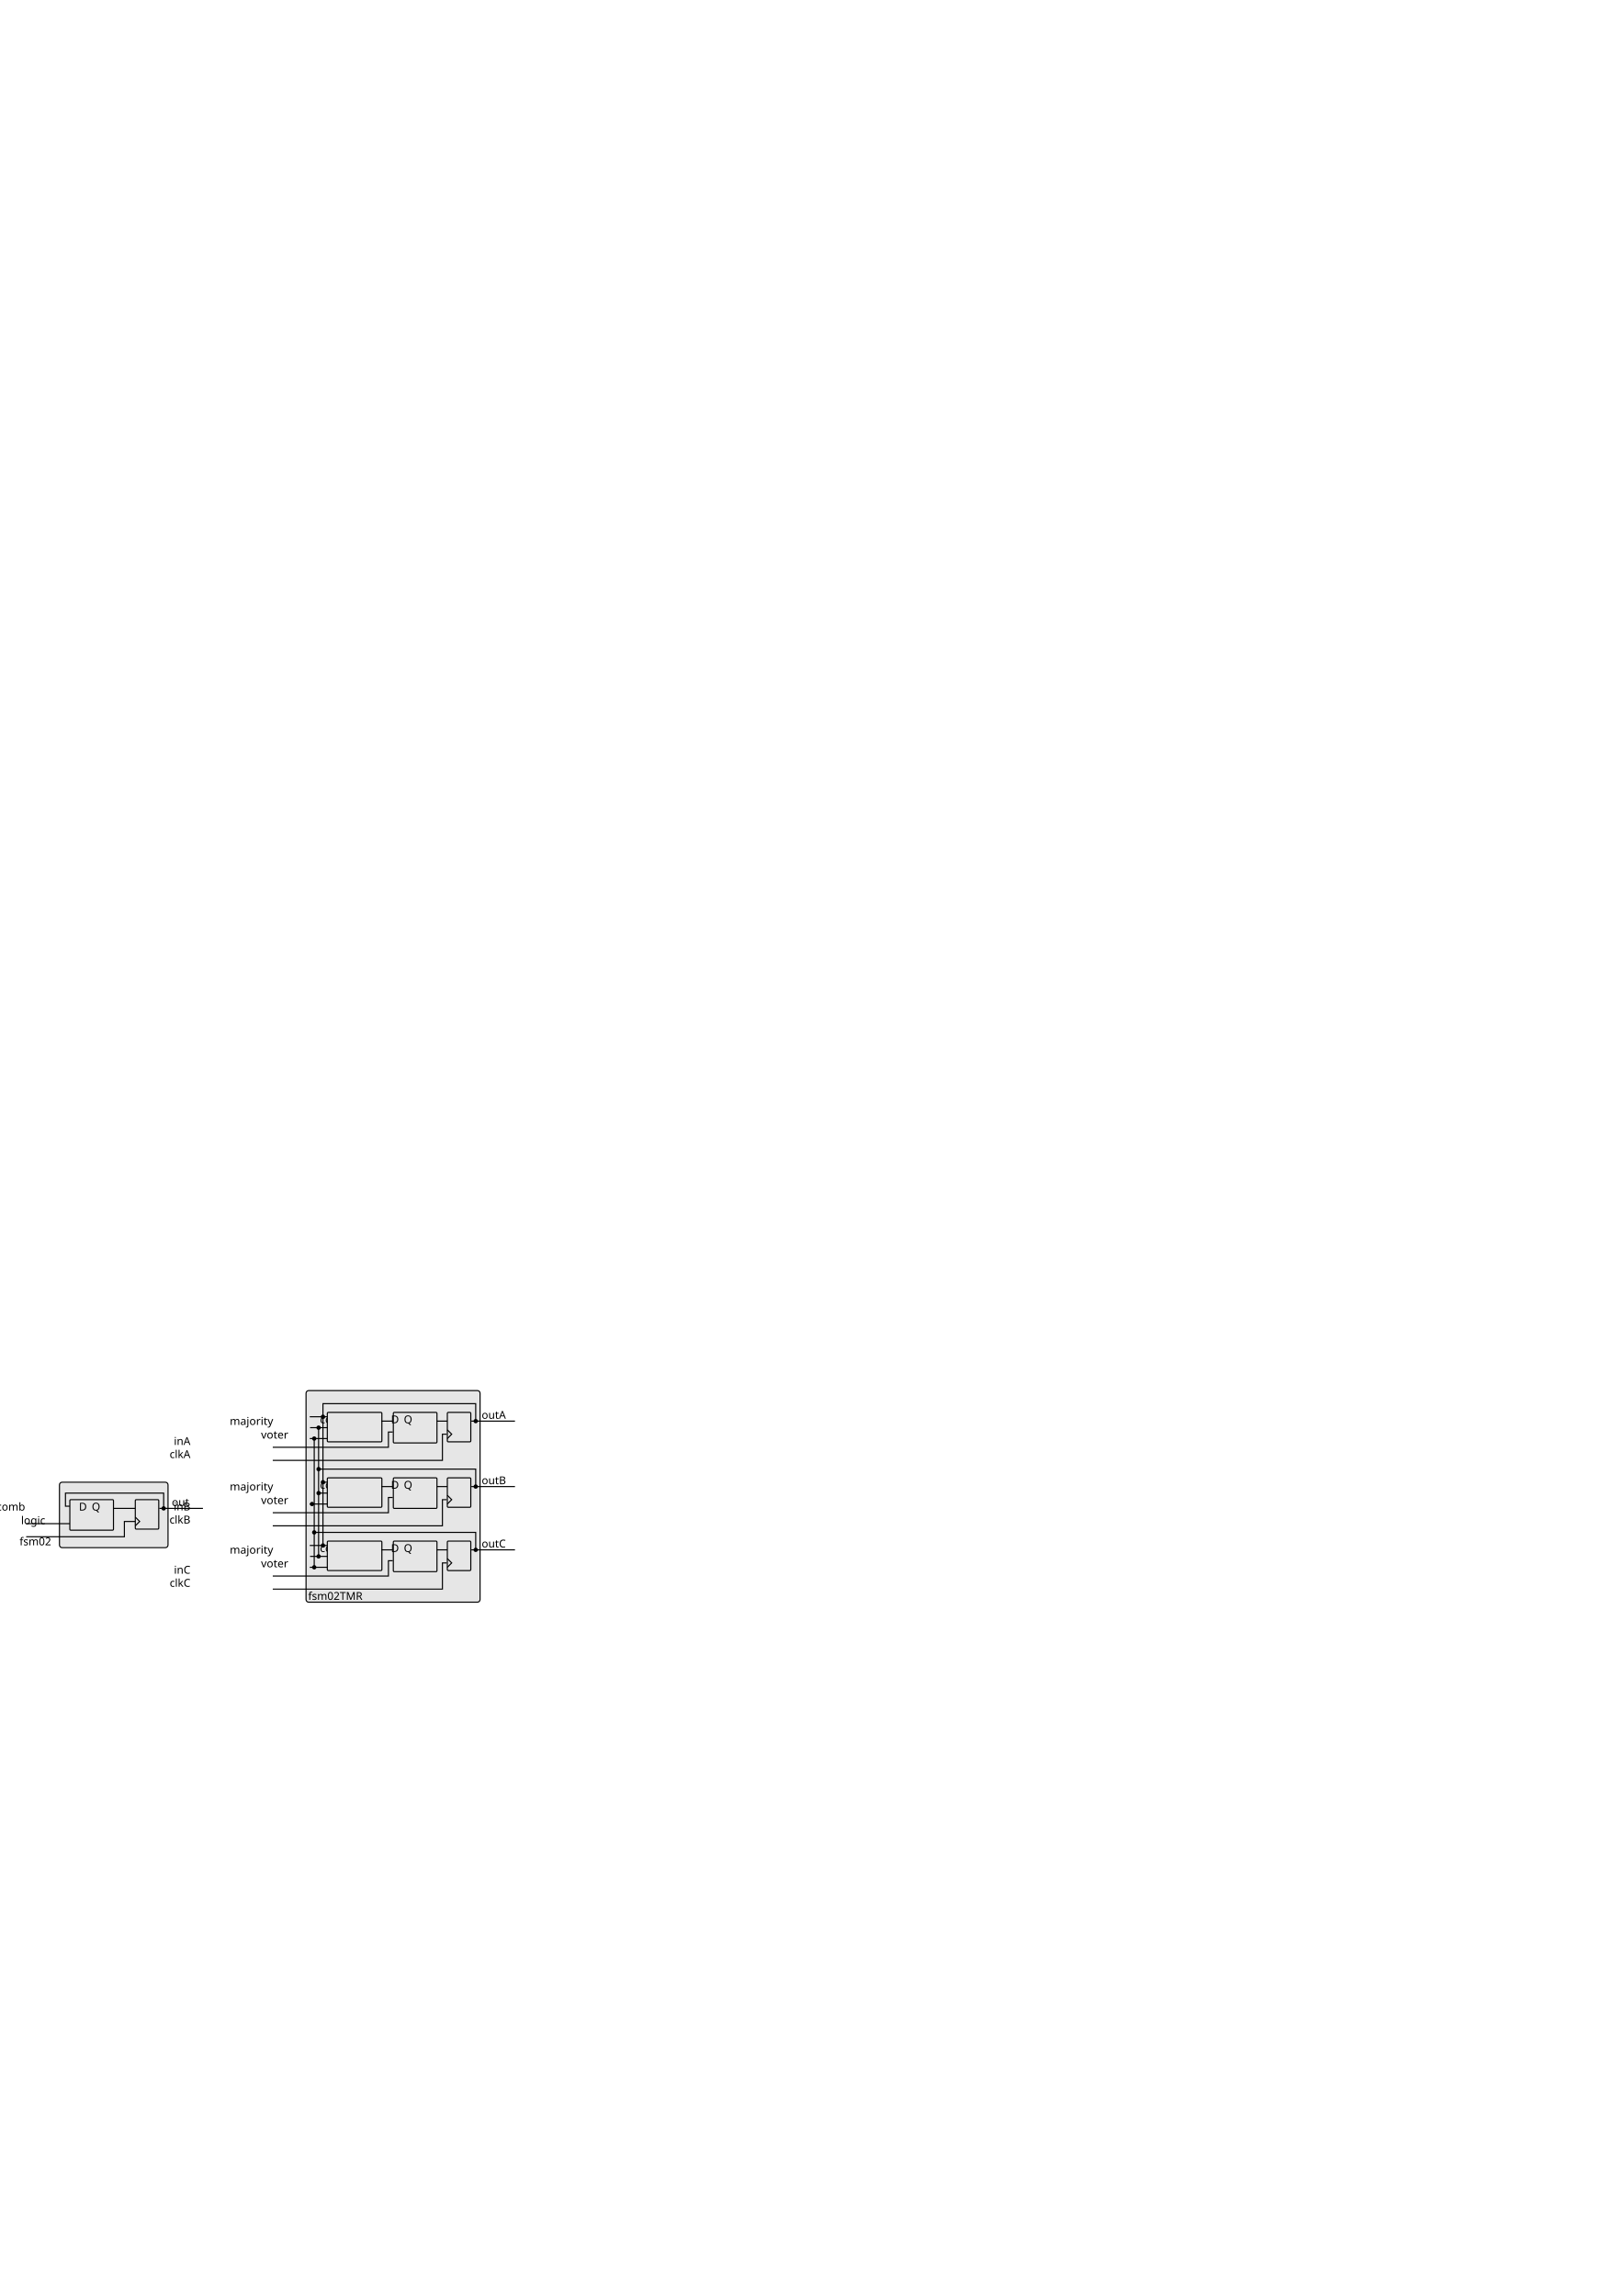
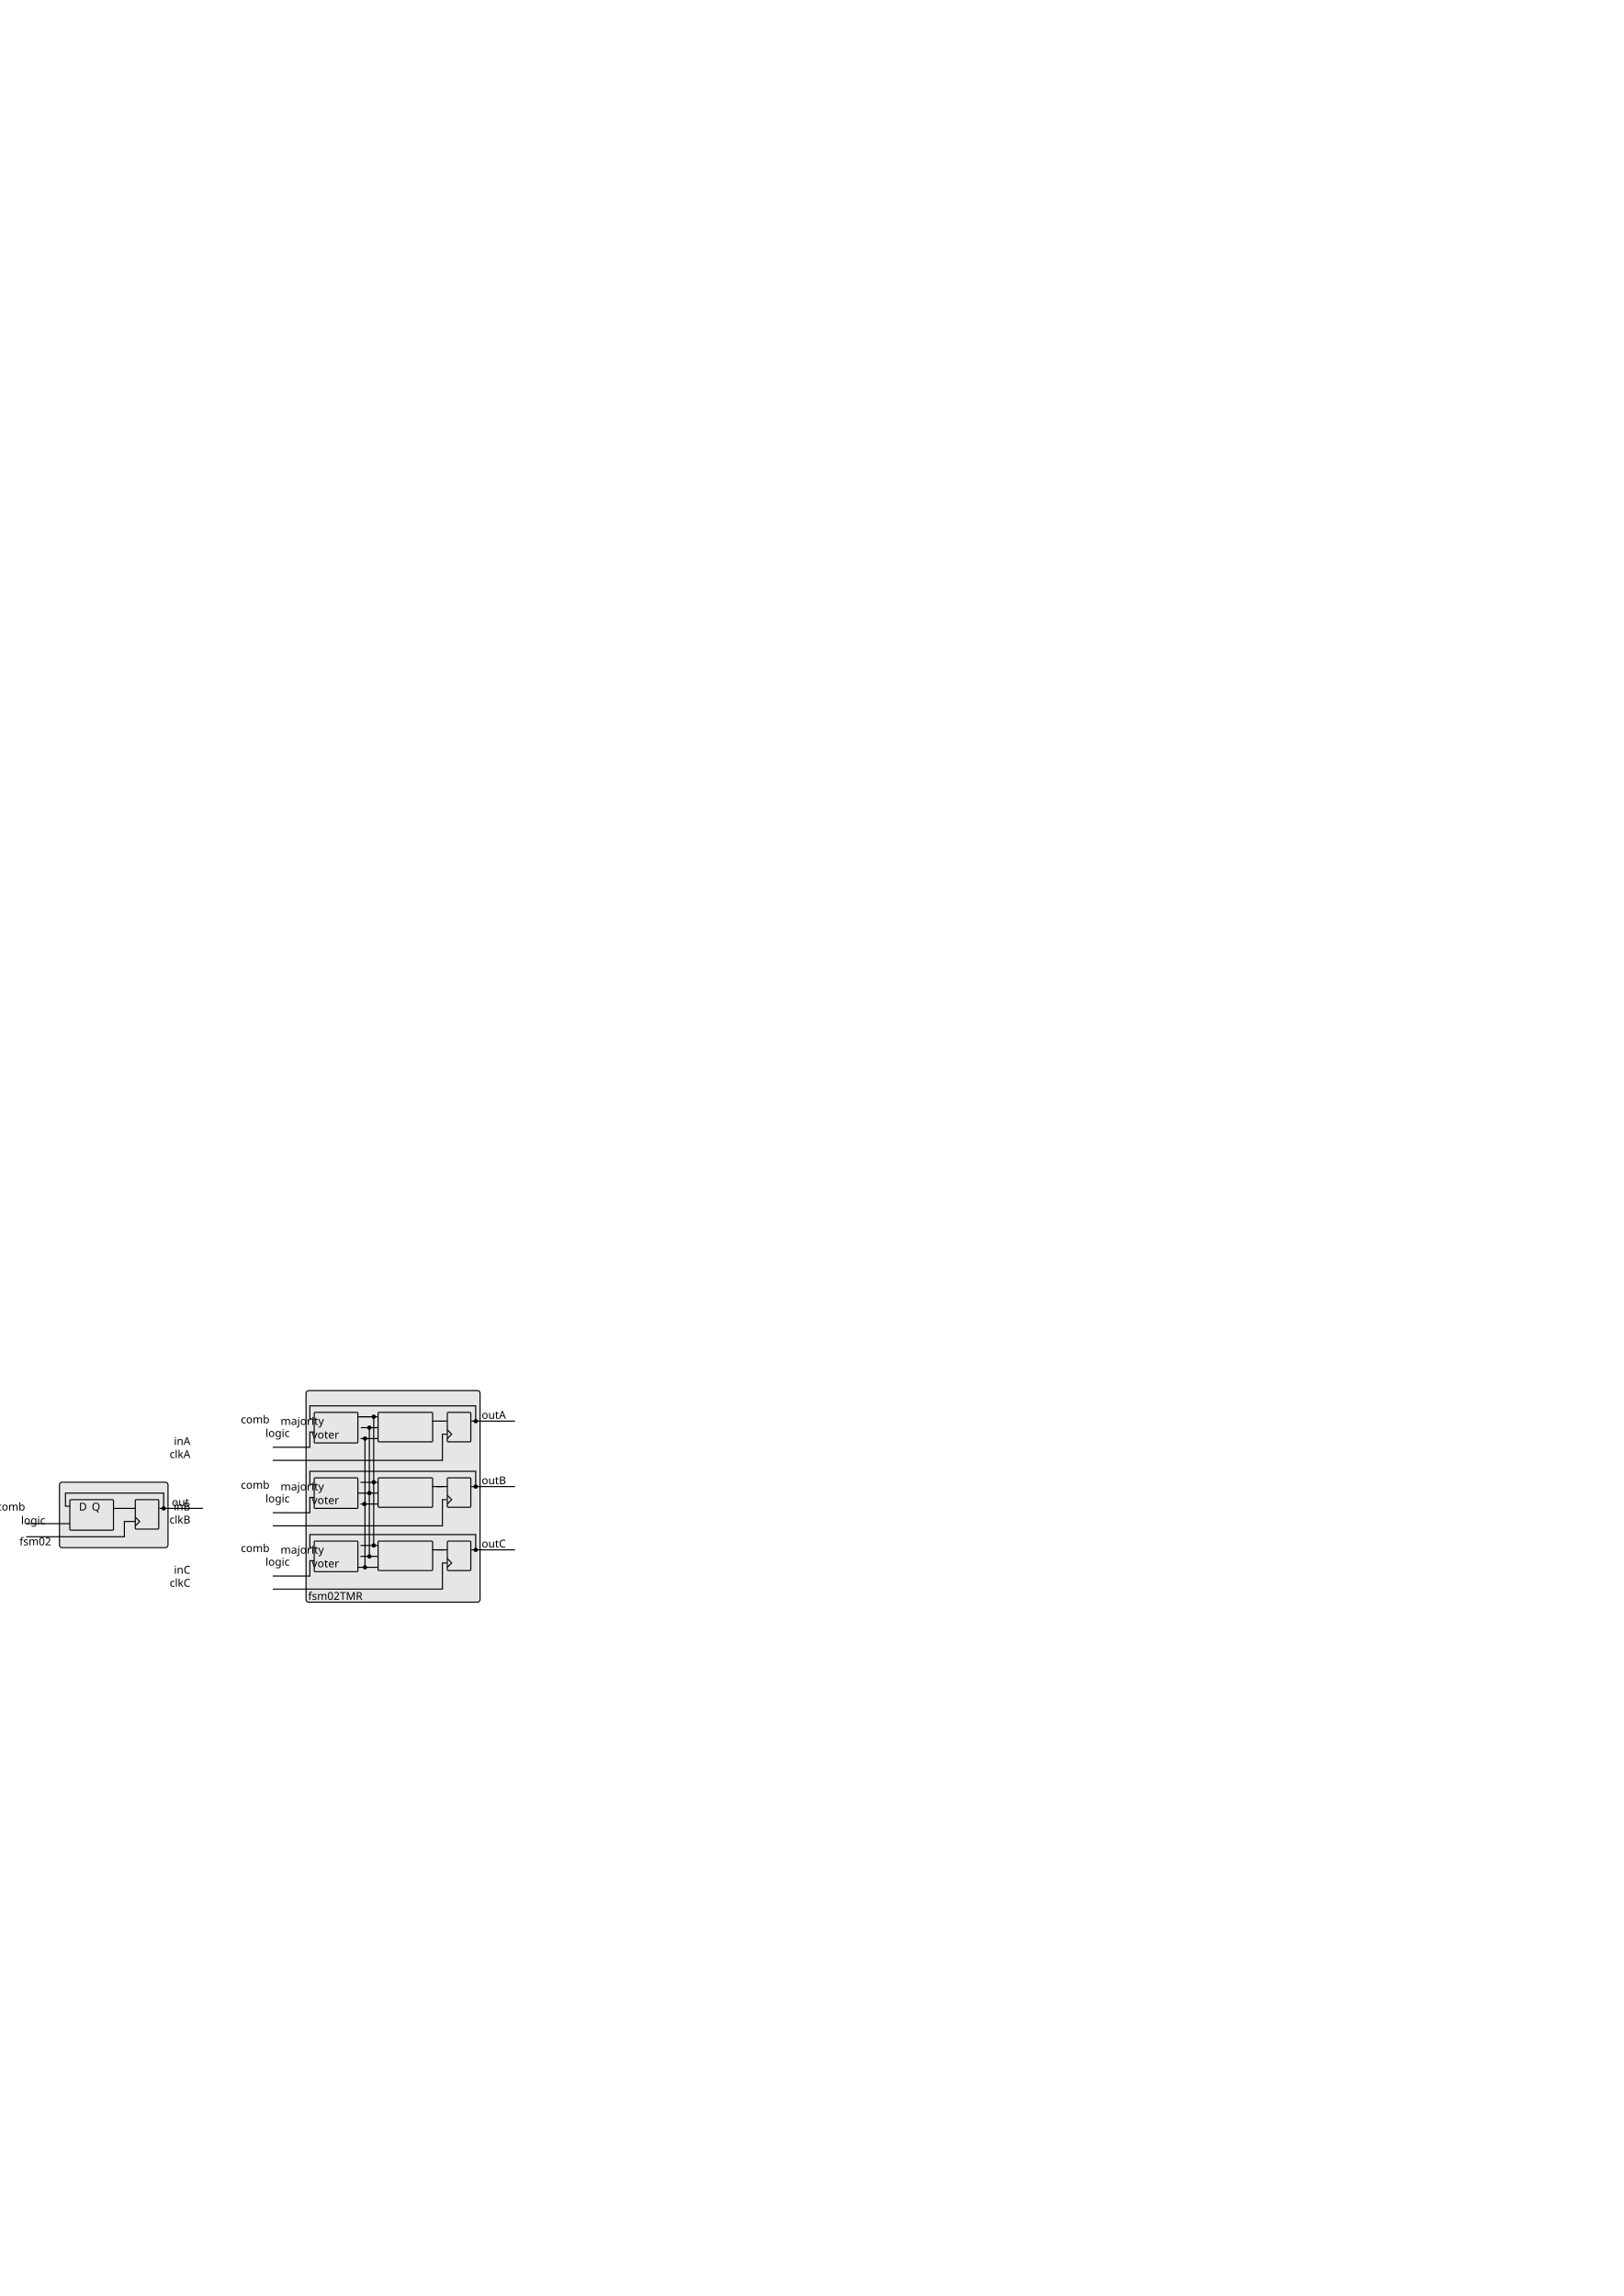
<svg xmlns="http://www.w3.org/2000/svg" width="744.094" height="1052.362" id="svg2" version="1.1">
  <defs id="defs4" />
  <g id="layer1">
    <rect style="fill:#e6e6e6;fill-rule:evenodd;stroke:#000000;stroke-width:0.5;stroke-linecap:butt;stroke-linejoin:miter;stroke-miterlimit:4;stroke-opacity:1;stroke-dasharray:none" id="rect2987-2-6-8-9-5-7-6" width="49.75" height="30" x="27.25" y="679.362" ry="1.226" rx="1.226" />
    <path style="fill:none;stroke:#000000;stroke-width:0.5;stroke-linecap:butt;stroke-linejoin:miter;stroke-miterlimit:4;stroke-opacity:1;stroke-dasharray:none" d="m 12,698.362 20,0" id="path2989-1-2-9-7-4-0-2" />
    <path style="fill:none;stroke:#000000;stroke-width:0.5;stroke-linecap:square;stroke-linejoin:miter;stroke-miterlimit:4;stroke-opacity:1;stroke-dasharray:none" d="m 52.011,691.362 9.728,0" id="path2993-0-0-2-5-6-0-6" />
    <text xml:space="preserve" style="font-size:40px;font-style:normal;font-weight:normal;line-height:125%;letter-spacing:0px;word-spacing:0px;fill:#000000;fill-opacity:1;stroke:none;font-family:Sans" x="26" y="697.362" id="text2999-1-4-0-2-0-7-8">
      <tspan id="tspan3001-7-9-1-8-0-1-3" x="26" y="697.362" style="font-size:5px;text-align:end;text-anchor:end">in</tspan>
    </text>
    <text xml:space="preserve" style="font-size:40px;font-style:normal;font-weight:normal;text-align:start;line-height:125%;letter-spacing:0px;word-spacing:0px;text-anchor:start;fill:#000000;fill-opacity:1;stroke:none;font-family:Sans" x="78.724" y="690.291" id="text2999-6-6-9-9-8-2-0-2">
      <tspan id="tspan3001-1-9-2-6-6-9-6-4" x="78.724" y="690.291" style="font-size:5px;text-align:start;text-anchor:start">out</tspan>
    </text>
    <text xml:space="preserve" style="font-size:40px;font-style:normal;font-weight:normal;line-height:125%;letter-spacing:0px;word-spacing:0px;fill:#000000;fill-opacity:1;stroke:none;font-family:Sans" x="75.464" y="708.291" id="text2999-4-4-1-4-2-6-6-9">
      <tspan id="tspan3001-6-54-6-8-3-4-3-5" x="75.464" y="708.291" style="font-size:5px;text-align:end;text-anchor:end">fsm02</tspan>
    </text>
    <rect style="fill:#e6e6e6;fill-rule:evenodd;stroke:#000000;stroke-width:0.5;stroke-linecap:butt;stroke-linejoin:miter;stroke-miterlimit:4;stroke-opacity:1;stroke-dasharray:none" id="rect2987-9-4-9-5-4-5-6-3" width="20" height="14" x="32" y="687.362" ry="0.44" rx="0.44" />
    <text xml:space="preserve" style="font-size:40px;font-style:normal;font-weight:normal;line-height:125%;letter-spacing:0px;word-spacing:0px;fill:#000000;fill-opacity:1;stroke:none;font-family:Sans" x="41.204" y="692.362" id="text2999-4-5-6-2-6-4-7-1-3">
      <tspan id="tspan3001-6-3-2-0-4-4-6-3-1" x="42" y="692.362" style="font-size:5px;text-align:center;text-anchor:middle">comb </tspan>
      <tspan x="41.204" y="698.612" style="font-size:5px;text-align:center;text-anchor:middle" id="tspan3881-7-3-1-6-7-7-8">logic</tspan>
    </text>
    <rect style="fill:#e6e6e6;fill-rule:evenodd;stroke:#000000;stroke-width:0.5;stroke-linecap:butt;stroke-linejoin:miter;stroke-miterlimit:4;stroke-opacity:1;stroke-dasharray:none" id="rect2987-9-4-9-5-4-5-6-3-3" width="10.75" height="13.5" x="62" y="687.362" ry="0.44" rx="0.44" />
    <text xml:space="preserve" style="font-size:40px;font-style:normal;font-weight:normal;line-height:125%;letter-spacing:0px;word-spacing:0px;fill:#000000;fill-opacity:1;stroke:none;font-family:Sans" x="64" y="692.362" id="text2999-4-5-6-2-6-4-7-1-3-7">
      <tspan x="64" y="692.362" style="font-size:5px;text-align:center;text-anchor:middle" id="tspan3881-7-3-1-6-7-7-8-9">D</tspan>
    </text>
    <text xml:space="preserve" style="font-size:40px;font-style:normal;font-weight:normal;line-height:125%;letter-spacing:0px;word-spacing:0px;fill:#000000;fill-opacity:1;stroke:none;font-family:Sans" x="70" y="692.362" id="text2999-4-5-6-2-6-4-7-1-3-7-3">
      <tspan x="70" y="692.362" style="font-size:5px;text-align:center;text-anchor:middle" id="tspan3881-7-3-1-6-7-7-8-9-3">Q</tspan>
    </text>
    <path style="fill:none;stroke:#000000;stroke-width:0.5;stroke-linecap:butt;stroke-linejoin:miter;stroke-miterlimit:4;stroke-opacity:1;stroke-dasharray:none" d="m 12,704.362 20,0 25,0 0,-7 5,0" id="path2989-1-2-9-7-4-0-2-6" />
    <path style="fill:none;stroke:#000000;stroke-width:0.5;stroke-linecap:butt;stroke-linejoin:miter;stroke-miterlimit:4;stroke-opacity:1;stroke-dasharray:none" d="m 62,695.362 2,2 -2,2" id="path3645" />
    <path style="fill:none;stroke:#000000;stroke-width:0.5;stroke-linecap:butt;stroke-linejoin:miter;stroke-miterlimit:4;stroke-opacity:1;stroke-dasharray:none" d="m 73,691.362 20,0" id="path2989-1-2-9-7-4-0-2-69" />
    <text xml:space="preserve" style="font-size:40px;font-style:normal;font-weight:normal;line-height:125%;letter-spacing:0px;word-spacing:0px;fill:#000000;fill-opacity:1;stroke:none;font-family:Sans" x="26" y="703.362" id="text2999-1-4-0-2-0-7-8-5">
      <tspan id="tspan3001-7-9-1-8-0-1-3-1" x="26" y="703.362" style="font-size:5px;text-align:end;text-anchor:end">clk</tspan>
    </text>
    <path style="fill:none;stroke:#000000;stroke-width:0.5;stroke-linecap:butt;stroke-linejoin:miter;stroke-miterlimit:4;stroke-opacity:1;stroke-dasharray:none" d="m 75,691.362 0,-7 -45,0 0,6 2,0" id="path4467" />
    <path transform="translate(-28,574)" style="fill:#000000;stroke:none" id="path4252-5-6-7-47-5-0-8-7-9-0" d="m 104,117.362 a 1,1 0 1 1 -2,0 1,1 0 1 1 2,0 z" />
    <rect style="fill:#e6e6e6;fill-rule:evenodd;stroke:#000000;stroke-width:0.5;stroke-linecap:butt;stroke-linejoin:miter;stroke-miterlimit:4;stroke-opacity:1;stroke-dasharray:none" id="rect2987-2-6-8-9-5-7-6-5" width="79.75" height="97" x="140.25" y="637.362" ry="1.226" rx="1.226" />
    <text xml:space="preserve" style="font-size:40px;font-style:normal;font-weight:normal;line-height:125%;letter-spacing:0px;word-spacing:0px;fill:#000000;fill-opacity:1;stroke:none;font-family:Sans" x="218.146" y="733.291" id="text2999-4-4-1-4-2-6-6-9-7">
      <tspan id="tspan3001-6-54-6-8-3-4-3-5-4" x="218.146" y="733.291" style="font-size:5px;text-align:end;text-anchor:end">fsm02TMR</tspan>
    </text>
    <path style="fill:none;stroke:#000000;stroke-width:0.5;stroke-linecap:square;stroke-linejoin:miter;stroke-miterlimit:4;stroke-opacity:1;stroke-dasharray:none" d="m 200.261,710.362 4.739,0" id="path2993-0-0-2-5-6-0-6-6-6" />
    <text xml:space="preserve" style="font-size:40px;font-style:normal;font-weight:normal;line-height:125%;letter-spacing:0px;word-spacing:0px;fill:#000000;fill-opacity:1;stroke:none;font-family:Sans" x="139.276" y="721.291" id="text2999-1-4-0-2-0-7-8-4-0">
      <tspan id="tspan3001-7-9-1-8-0-1-3-2-4" x="139.276" y="721.291" style="font-size:5px;text-align:end;text-anchor:end">inC</tspan>
    </text>
    <text xml:space="preserve" style="font-size:40px;font-style:normal;font-weight:normal;text-align:start;line-height:125%;letter-spacing:0px;word-spacing:0px;text-anchor:start;fill:#000000;fill-opacity:1;stroke:none;font-family:Sans" x="220.724" y="709.291" id="text2999-6-6-9-9-8-2-0-2-9-7">
      <tspan id="tspan3001-1-9-2-6-6-9-6-4-9-4" x="220.724" y="709.291" style="font-size:5px;text-align:start;text-anchor:start">outC</tspan>
    </text>
-     <rect style="fill:#e6e6e6;fill-rule:evenodd;stroke:#000000;stroke-width:0.5;stroke-linecap:butt;stroke-linejoin:miter;stroke-miterlimit:4;stroke-opacity:1;stroke-dasharray:none" id="rect2987-9-4-9-5-4-5-6-3-0-6" width="20" height="14" x="180.25" y="706.362" ry="0.44" rx="0.44" />
-     <text xml:space="preserve" style="font-size:40px;font-style:normal;font-weight:normal;line-height:125%;letter-spacing:0px;word-spacing:0px;fill:#000000;fill-opacity:1;stroke:none;font-family:Sans" x="189.454" y="711.362" id="text2999-4-5-6-2-6-4-7-1-3-3-2">
-       <tspan id="tspan3001-6-3-2-0-4-4-6-3-1-3-2" x="190.25" y="711.362" style="font-size:5px;text-align:center;text-anchor:middle">comb </tspan>
-       <tspan x="189.454" y="717.612" style="font-size:5px;text-align:center;text-anchor:middle" id="tspan3881-7-3-1-6-7-7-8-0-4">logic</tspan>
+     <rect style="fill:#e6e6e6;fill-rule:evenodd;stroke:#000000;stroke-width:0.5;stroke-linecap:butt;stroke-linejoin:miter;stroke-miterlimit:4;stroke-opacity:1;stroke-dasharray:none" id="rect2987-9-4-9-5-4-5-6-3-0-6" width="20" height="14" x="144" y="706.362" ry="0.44" rx="0.44" />
+     <text xml:space="preserve" style="font-size:40px;font-style:normal;font-weight:normal;line-height:125%;letter-spacing:0px;word-spacing:0px;fill:#000000;fill-opacity:1;stroke:none;font-family:Sans" x="153.204" y="711.362" id="text2999-4-5-6-2-6-4-7-1-3-3-2">
+       <tspan id="tspan3001-6-3-2-0-4-4-6-3-1-3-2" x="154" y="711.362" style="font-size:5px;text-align:center;text-anchor:middle">comb </tspan>
+       <tspan x="153.204" y="717.612" style="font-size:5px;text-align:center;text-anchor:middle" id="tspan3881-7-3-1-6-7-7-8-0-4">logic</tspan>
    </text>
    <rect style="fill:#e6e6e6;fill-rule:evenodd;stroke:#000000;stroke-width:0.5;stroke-linecap:butt;stroke-linejoin:miter;stroke-miterlimit:4;stroke-opacity:1;stroke-dasharray:none" id="rect2987-9-4-9-5-4-5-6-3-3-6-7" width="10.75" height="13.5" x="205" y="706.362" ry="0.44" rx="0.44" />
    <text xml:space="preserve" style="font-size:40px;font-style:normal;font-weight:normal;line-height:125%;letter-spacing:0px;word-spacing:0px;fill:#000000;fill-opacity:1;stroke:none;font-family:Sans" x="207" y="711.362" id="text2999-4-5-6-2-6-4-7-1-3-7-5-0">
      <tspan x="207" y="711.362" style="font-size:5px;text-align:center;text-anchor:middle" id="tspan3881-7-3-1-6-7-7-8-9-5-9">D</tspan>
    </text>
    <text xml:space="preserve" style="font-size:40px;font-style:normal;font-weight:normal;line-height:125%;letter-spacing:0px;word-spacing:0px;fill:#000000;fill-opacity:1;stroke:none;font-family:Sans" x="213" y="711.362" id="text2999-4-5-6-2-6-4-7-1-3-7-3-5-2">
      <tspan x="213" y="711.362" style="font-size:5px;text-align:center;text-anchor:middle" id="tspan3881-7-3-1-6-7-7-8-9-3-2-9">Q</tspan>
    </text>
    <path style="fill:none;stroke:#000000;stroke-width:0.5;stroke-linecap:butt;stroke-linejoin:miter;stroke-miterlimit:4;stroke-opacity:1;stroke-dasharray:none" d="m 125,728.362 c 16,0 61.75,0 77.75,0 l 0,-12 2,0" id="path2989-1-2-9-7-4-0-2-6-4-2" />
    <path style="fill:none;stroke:#000000;stroke-width:0.5;stroke-linecap:butt;stroke-linejoin:miter;stroke-miterlimit:4;stroke-opacity:1;stroke-dasharray:none" d="m 205,714.362 2,2 -2,2" id="path3645-8-1" />
    <path style="fill:none;stroke:#000000;stroke-width:0.5;stroke-linecap:butt;stroke-linejoin:miter;stroke-miterlimit:4;stroke-opacity:1;stroke-dasharray:none" d="m 216,710.362 20,0" id="path2989-1-2-9-7-4-0-2-69-1-48" />
    <text xml:space="preserve" style="font-size:40px;font-style:normal;font-weight:normal;line-height:125%;letter-spacing:0px;word-spacing:0px;fill:#000000;fill-opacity:1;stroke:none;font-family:Sans" x="139.276" y="727.291" id="text2999-1-4-0-2-0-7-8-5-3-1">
      <tspan id="tspan3001-7-9-1-8-0-1-3-1-9-0" x="139.276" y="727.291" style="font-size:5px;text-align:end;text-anchor:end">clkC</tspan>
    </text>
-     <path style="fill:none;stroke:#000000;stroke-width:0.5;stroke-linecap:butt;stroke-linejoin:miter;stroke-miterlimit:4;stroke-opacity:1;stroke-dasharray:none" d="m 218,710.362 0,-8 -74,-1e-5 0,16" id="path4467-5-7" />
    <path transform="translate(115,593)" style="fill:#000000;stroke:none" id="path4252-5-6-7-47-5-0-8-7-9-0-6-0" d="m 104,117.362 a 1,1 0 1 1 -2,0 1,1 0 1 1 2,0 z" />
-     <g transform="matrix(1.020408,0,0,1,7.142857,371)" id="g4878-6-3-6-2">
+     <g transform="matrix(1.020408,0,0,1,30.40386,371)" id="g4878-6-3-6-2">
      <rect rx="0.431" ry="0.44" y="335.362" x="140" height="13.5" width="24.5" id="rect2987-9-1-4-21-2-6-0-2-7-3-6" style="fill:#e6e6e6;fill-rule:evenodd;stroke:#000000;stroke-width:0.495;stroke-linecap:butt;stroke-linejoin:miter;stroke-miterlimit:4;stroke-opacity:1;stroke-dasharray:none" />
      <text id="text2999-4-5-6-2-1-5-2-8-0-1-2" y="341.112" x="152.75" style="font-size:40px;font-style:normal;font-weight:normal;line-height:125%;letter-spacing:0px;word-spacing:0px;fill:#000000;fill-opacity:1;stroke:none;font-family:Sans" xml:space="preserve">
        <tspan id="tspan3881-7-3-12-0-8-5-3-7-6" style="font-size:5px;text-align:center;text-anchor:middle" y="341.112" x="152.75">majority</tspan>
        <tspan id="tspan4674-1-5-9-5-59-1" style="font-size:5px;text-align:center;text-anchor:middle" y="347.362" x="152.75">voter</tspan>
      </text>
    </g>
-     <path style="fill:none;stroke:#000000;stroke-width:0.5;stroke-linecap:butt;stroke-linejoin:miter;stroke-miterlimit:4;stroke-opacity:1;stroke-dasharray:none" d="m 125,722.362 c 17.667,0 35.333,0 53,0 l 0,-7 2,0" id="path2989-1-2-9-7-4-0-2-6-4-2-7" />
-     <path style="fill:none;stroke:#000000;stroke-width:0.5;stroke-linecap:square;stroke-linejoin:miter;stroke-miterlimit:4;stroke-opacity:1;stroke-dasharray:none" d="m 175,710.362 4.739,0" id="path2993-0-0-2-5-6-0-6-6-6-2" />
+     <path style="fill:none;stroke:#000000;stroke-width:0.5;stroke-linecap:butt;stroke-linejoin:miter;stroke-miterlimit:4;stroke-opacity:1;stroke-dasharray:none" d="m 125,722.362 c 17.667,0 -0.667,0 17,0 l 0,-7 2,0" id="path2989-1-2-9-7-4-0-2-6-4-2-7" />
+     <path style="fill:none;stroke:#000000;stroke-width:0.5;stroke-linecap:square;stroke-linejoin:miter;stroke-miterlimit:4;stroke-opacity:1;stroke-dasharray:none" d="m 198.261,710.362 4.739,0" id="path2993-0-0-2-5-6-0-6-6-6-2" />
    <path style="fill:none;stroke:#000000;stroke-width:0.5;stroke-linecap:square;stroke-linejoin:miter;stroke-miterlimit:4;stroke-opacity:1;stroke-dasharray:none" d="m 200.261,681.362 4.739,0" id="path2993-0-0-2-5-6-0-6-6-6-9" />
    <text xml:space="preserve" style="font-size:40px;font-style:normal;font-weight:normal;line-height:125%;letter-spacing:0px;word-spacing:0px;fill:#000000;fill-opacity:1;stroke:none;font-family:Sans" x="139.276" y="692.291" id="text2999-1-4-0-2-0-7-8-4-0-5">
      <tspan id="tspan3001-7-9-1-8-0-1-3-2-4-2" x="139.276" y="692.291" style="font-size:5px;text-align:end;text-anchor:end">inB</tspan>
    </text>
    <text xml:space="preserve" style="font-size:40px;font-style:normal;font-weight:normal;text-align:start;line-height:125%;letter-spacing:0px;word-spacing:0px;text-anchor:start;fill:#000000;fill-opacity:1;stroke:none;font-family:Sans" x="220.724" y="680.291" id="text2999-6-6-9-9-8-2-0-2-9-7-8">
      <tspan id="tspan3001-1-9-2-6-6-9-6-4-9-4-3" x="220.724" y="680.291" style="font-size:5px;text-align:start;text-anchor:start">outB</tspan>
    </text>
-     <rect style="fill:#e6e6e6;fill-rule:evenodd;stroke:#000000;stroke-width:0.5;stroke-linecap:butt;stroke-linejoin:miter;stroke-miterlimit:4;stroke-opacity:1;stroke-dasharray:none" id="rect2987-9-4-9-5-4-5-6-3-0-6-5" width="20" height="14" x="180.25" y="677.362" ry="0.44" rx="0.44" />
-     <text xml:space="preserve" style="font-size:40px;font-style:normal;font-weight:normal;line-height:125%;letter-spacing:0px;word-spacing:0px;fill:#000000;fill-opacity:1;stroke:none;font-family:Sans" x="189.454" y="682.362" id="text2999-4-5-6-2-6-4-7-1-3-3-2-0">
-       <tspan id="tspan3001-6-3-2-0-4-4-6-3-1-3-2-4" x="190.25" y="682.362" style="font-size:5px;text-align:center;text-anchor:middle">comb </tspan>
-       <tspan x="189.454" y="688.612" style="font-size:5px;text-align:center;text-anchor:middle" id="tspan3881-7-3-1-6-7-7-8-0-4-2">logic</tspan>
+     <rect style="fill:#e6e6e6;fill-rule:evenodd;stroke:#000000;stroke-width:0.5;stroke-linecap:butt;stroke-linejoin:miter;stroke-miterlimit:4;stroke-opacity:1;stroke-dasharray:none" id="rect2987-9-4-9-5-4-5-6-3-0-6-5" width="20" height="14" x="144" y="677.362" ry="0.44" rx="0.44" />
+     <text xml:space="preserve" style="font-size:40px;font-style:normal;font-weight:normal;line-height:125%;letter-spacing:0px;word-spacing:0px;fill:#000000;fill-opacity:1;stroke:none;font-family:Sans" x="153.204" y="682.362" id="text2999-4-5-6-2-6-4-7-1-3-3-2-0">
+       <tspan id="tspan3001-6-3-2-0-4-4-6-3-1-3-2-4" x="154" y="682.362" style="font-size:5px;text-align:center;text-anchor:middle">comb </tspan>
+       <tspan x="153.204" y="688.612" style="font-size:5px;text-align:center;text-anchor:middle" id="tspan3881-7-3-1-6-7-7-8-0-4-2">logic</tspan>
    </text>
    <rect style="fill:#e6e6e6;fill-rule:evenodd;stroke:#000000;stroke-width:0.5;stroke-linecap:butt;stroke-linejoin:miter;stroke-miterlimit:4;stroke-opacity:1;stroke-dasharray:none" id="rect2987-9-4-9-5-4-5-6-3-3-6-7-2" width="10.75" height="13.5" x="205" y="677.362" ry="0.44" rx="0.44" />
    <text xml:space="preserve" style="font-size:40px;font-style:normal;font-weight:normal;line-height:125%;letter-spacing:0px;word-spacing:0px;fill:#000000;fill-opacity:1;stroke:none;font-family:Sans" x="207" y="682.362" id="text2999-4-5-6-2-6-4-7-1-3-7-5-0-9">
      <tspan x="207" y="682.362" style="font-size:5px;text-align:center;text-anchor:middle" id="tspan3881-7-3-1-6-7-7-8-9-5-9-6">D</tspan>
    </text>
    <text xml:space="preserve" style="font-size:40px;font-style:normal;font-weight:normal;line-height:125%;letter-spacing:0px;word-spacing:0px;fill:#000000;fill-opacity:1;stroke:none;font-family:Sans" x="213" y="682.362" id="text2999-4-5-6-2-6-4-7-1-3-7-3-5-2-1">
      <tspan x="213" y="682.362" style="font-size:5px;text-align:center;text-anchor:middle" id="tspan3881-7-3-1-6-7-7-8-9-3-2-9-3">Q</tspan>
    </text>
    <path style="fill:none;stroke:#000000;stroke-width:0.5;stroke-linecap:butt;stroke-linejoin:miter;stroke-miterlimit:4;stroke-opacity:1;stroke-dasharray:none" d="m 125,699.362 c 16,0 61.75,0 77.75,0 l 0,-12 2,0" id="path2989-1-2-9-7-4-0-2-6-4-2-0" />
    <path style="fill:none;stroke:#000000;stroke-width:0.5;stroke-linecap:butt;stroke-linejoin:miter;stroke-miterlimit:4;stroke-opacity:1;stroke-dasharray:none" d="m 205,685.362 2,2 -2,2" id="path3645-8-1-7" />
    <path style="fill:none;stroke:#000000;stroke-width:0.5;stroke-linecap:butt;stroke-linejoin:miter;stroke-miterlimit:4;stroke-opacity:1;stroke-dasharray:none" d="m 216,681.362 20,0" id="path2989-1-2-9-7-4-0-2-69-1-48-3" />
    <text xml:space="preserve" style="font-size:40px;font-style:normal;font-weight:normal;line-height:125%;letter-spacing:0px;word-spacing:0px;fill:#000000;fill-opacity:1;stroke:none;font-family:Sans" x="139.276" y="698.291" id="text2999-1-4-0-2-0-7-8-5-3-1-7">
      <tspan id="tspan3001-7-9-1-8-0-1-3-1-9-0-1" x="139.276" y="698.291" style="font-size:5px;text-align:end;text-anchor:end">clkB</tspan>
    </text>
-     <path style="fill:none;stroke:#000000;stroke-width:0.5;stroke-linecap:butt;stroke-linejoin:miter;stroke-miterlimit:4;stroke-opacity:1;stroke-dasharray:none" d="m 218,681.362 0,-8 -72,-1e-5 0,40" id="path4467-5-7-0" />
    <path transform="translate(115,564)" style="fill:#000000;stroke:none" id="path4252-5-6-7-47-5-0-8-7-9-0-6-0-5" d="m 104,117.362 a 1,1 0 1 1 -2,0 1,1 0 1 1 2,0 z" />
-     <g transform="matrix(1.020408,0,0,1,7.14286,342)" id="g4878-6-3-6-2-7">
+     <g transform="matrix(1.020408,0,0,1,30.40386,342)" id="g4878-6-3-6-2-7">
      <rect rx="0.431" ry="0.44" y="335.362" x="140" height="13.5" width="24.5" id="rect2987-9-1-4-21-2-6-0-2-7-3-6-0" style="fill:#e6e6e6;fill-rule:evenodd;stroke:#000000;stroke-width:0.495;stroke-linecap:butt;stroke-linejoin:miter;stroke-miterlimit:4;stroke-opacity:1;stroke-dasharray:none" />
      <text id="text2999-4-5-6-2-1-5-2-8-0-1-2-9" y="341.112" x="152.75" style="font-size:40px;font-style:normal;font-weight:normal;line-height:125%;letter-spacing:0px;word-spacing:0px;fill:#000000;fill-opacity:1;stroke:none;font-family:Sans" xml:space="preserve">
        <tspan id="tspan3881-7-3-12-0-8-5-3-7-6-8" style="font-size:5px;text-align:center;text-anchor:middle" y="341.112" x="152.75">majority</tspan>
        <tspan id="tspan4674-1-5-9-5-59-1-5" style="font-size:5px;text-align:center;text-anchor:middle" y="347.362" x="152.75">voter</tspan>
      </text>
    </g>
-     <path style="fill:none;stroke:#000000;stroke-width:0.5;stroke-linecap:butt;stroke-linejoin:miter;stroke-miterlimit:4;stroke-opacity:1;stroke-dasharray:none" d="m 125,693.362 c 17.667,0 35.333,0 53,0 l 0,-7 2,0" id="path2989-1-2-9-7-4-0-2-6-4-2-7-1" />
-     <path style="fill:none;stroke:#000000;stroke-width:0.5;stroke-linecap:square;stroke-linejoin:miter;stroke-miterlimit:4;stroke-opacity:1;stroke-dasharray:none" d="m 175,681.362 4.739,0" id="path2993-0-0-2-5-6-0-6-6-6-2-4" />
-     <path style="fill:none;stroke:#000000;stroke-width:0.5;stroke-linecap:square;stroke-linejoin:miter;stroke-miterlimit:4;stroke-opacity:1;stroke-dasharray:none" d="m 200.261,651.362 4.739,0" id="path2993-0-0-2-5-6-0-6-6-6-9-3" />
+     <path style="fill:none;stroke:#000000;stroke-width:0.5;stroke-linecap:butt;stroke-linejoin:miter;stroke-miterlimit:4;stroke-opacity:1;stroke-dasharray:none" d="m 125,693.362 c 17.667,0 -0.667,0 17,0 l 0,-7 2,0" id="path2989-1-2-9-7-4-0-2-6-4-2-7-1" />
+     <path style="fill:none;stroke:#000000;stroke-width:0.5;stroke-linecap:square;stroke-linejoin:miter;stroke-miterlimit:4;stroke-opacity:1;stroke-dasharray:none" d="m 198.261,681.362 4.739,0" id="path2993-0-0-2-5-6-0-6-6-6-2-4" />
+     <path style="fill:none;stroke:#000000;stroke-width:0.5;stroke-linecap:square;stroke-linejoin:miter;stroke-miterlimit:4;stroke-opacity:1;stroke-dasharray:none" d="m 164,649.362 5.37,0" id="path2993-0-0-2-5-6-0-6-6-6-9-3" />
    <text xml:space="preserve" style="font-size:40px;font-style:normal;font-weight:normal;line-height:125%;letter-spacing:0px;word-spacing:0px;fill:#000000;fill-opacity:1;stroke:none;font-family:Sans" x="139.276" y="662.291" id="text2999-1-4-0-2-0-7-8-4-0-5-0">
      <tspan id="tspan3001-7-9-1-8-0-1-3-2-4-2-6" x="139.276" y="662.291" style="font-size:5px;text-align:end;text-anchor:end">inA</tspan>
    </text>
    <text xml:space="preserve" style="font-size:40px;font-style:normal;font-weight:normal;text-align:start;line-height:125%;letter-spacing:0px;word-spacing:0px;text-anchor:start;fill:#000000;fill-opacity:1;stroke:none;font-family:Sans" x="220.724" y="650.291" id="text2999-6-6-9-9-8-2-0-2-9-7-8-2">
      <tspan id="tspan3001-1-9-2-6-6-9-6-4-9-4-3-7" x="220.724" y="650.291" style="font-size:5px;text-align:start;text-anchor:start">outA</tspan>
    </text>
-     <rect style="fill:#e6e6e6;fill-rule:evenodd;stroke:#000000;stroke-width:0.5;stroke-linecap:butt;stroke-linejoin:miter;stroke-miterlimit:4;stroke-opacity:1;stroke-dasharray:none" id="rect2987-9-4-9-5-4-5-6-3-0-6-5-9" width="20" height="14" x="180.25" y="647.362" ry="0.44" rx="0.44" />
-     <text xml:space="preserve" style="font-size:40px;font-style:normal;font-weight:normal;line-height:125%;letter-spacing:0px;word-spacing:0px;fill:#000000;fill-opacity:1;stroke:none;font-family:Sans" x="189.454" y="652.362" id="text2999-4-5-6-2-6-4-7-1-3-3-2-0-2">
-       <tspan id="tspan3001-6-3-2-0-4-4-6-3-1-3-2-4-1" x="190.25" y="652.362" style="font-size:5px;text-align:center;text-anchor:middle">comb </tspan>
-       <tspan x="189.454" y="658.612" style="font-size:5px;text-align:center;text-anchor:middle" id="tspan3881-7-3-1-6-7-7-8-0-4-2-6">logic</tspan>
+     <rect style="fill:#e6e6e6;fill-rule:evenodd;stroke:#000000;stroke-width:0.5;stroke-linecap:butt;stroke-linejoin:miter;stroke-miterlimit:4;stroke-opacity:1;stroke-dasharray:none" id="rect2987-9-4-9-5-4-5-6-3-0-6-5-9" width="20" height="14" x="144" y="647.362" ry="0.44" rx="0.44" />
+     <text xml:space="preserve" style="font-size:40px;font-style:normal;font-weight:normal;line-height:125%;letter-spacing:0px;word-spacing:0px;fill:#000000;fill-opacity:1;stroke:none;font-family:Sans" x="153.204" y="652.362" id="text2999-4-5-6-2-6-4-7-1-3-3-2-0-2">
+       <tspan id="tspan3001-6-3-2-0-4-4-6-3-1-3-2-4-1" x="154" y="652.362" style="font-size:5px;text-align:center;text-anchor:middle">comb </tspan>
+       <tspan x="153.204" y="658.612" style="font-size:5px;text-align:center;text-anchor:middle" id="tspan3881-7-3-1-6-7-7-8-0-4-2-6">logic</tspan>
    </text>
    <rect style="fill:#e6e6e6;fill-rule:evenodd;stroke:#000000;stroke-width:0.5;stroke-linecap:butt;stroke-linejoin:miter;stroke-miterlimit:4;stroke-opacity:1;stroke-dasharray:none" id="rect2987-9-4-9-5-4-5-6-3-3-6-7-2-5" width="10.75" height="13.5" x="205" y="647.362" ry="0.44" rx="0.44" />
    <text xml:space="preserve" style="font-size:40px;font-style:normal;font-weight:normal;line-height:125%;letter-spacing:0px;word-spacing:0px;fill:#000000;fill-opacity:1;stroke:none;font-family:Sans" x="207" y="652.362" id="text2999-4-5-6-2-6-4-7-1-3-7-5-0-9-7">
      <tspan x="207" y="652.362" style="font-size:5px;text-align:center;text-anchor:middle" id="tspan3881-7-3-1-6-7-7-8-9-5-9-6-9">D</tspan>
    </text>
    <text xml:space="preserve" style="font-size:40px;font-style:normal;font-weight:normal;line-height:125%;letter-spacing:0px;word-spacing:0px;fill:#000000;fill-opacity:1;stroke:none;font-family:Sans" x="213" y="652.362" id="text2999-4-5-6-2-6-4-7-1-3-7-3-5-2-1-7">
      <tspan x="213" y="652.362" style="font-size:5px;text-align:center;text-anchor:middle" id="tspan3881-7-3-1-6-7-7-8-9-3-2-9-3-8">Q</tspan>
    </text>
    <path style="fill:none;stroke:#000000;stroke-width:0.5;stroke-linecap:butt;stroke-linejoin:miter;stroke-miterlimit:4;stroke-opacity:1;stroke-dasharray:none" d="m 125,669.362 c 16,0 61.75,0 77.75,0 l 0,-12 2,0" id="path2989-1-2-9-7-4-0-2-6-4-2-0-7" />
    <path style="fill:none;stroke:#000000;stroke-width:0.5;stroke-linecap:butt;stroke-linejoin:miter;stroke-miterlimit:4;stroke-opacity:1;stroke-dasharray:none" d="m 205,655.362 2,2 -2,2" id="path3645-8-1-7-1" />
    <path style="fill:none;stroke:#000000;stroke-width:0.5;stroke-linecap:butt;stroke-linejoin:miter;stroke-miterlimit:4;stroke-opacity:1;stroke-dasharray:none" d="m 216,651.362 20,0" id="path2989-1-2-9-7-4-0-2-69-1-48-3-1" />
    <text xml:space="preserve" style="font-size:40px;font-style:normal;font-weight:normal;line-height:125%;letter-spacing:0px;word-spacing:0px;fill:#000000;fill-opacity:1;stroke:none;font-family:Sans" x="139.276" y="668.291" id="text2999-1-4-0-2-0-7-8-5-3-1-7-9">
      <tspan id="tspan3001-7-9-1-8-0-1-3-1-9-0-1-8" x="139.276" y="668.291" style="font-size:5px;text-align:end;text-anchor:end">clkA</tspan>
    </text>
-     <path style="fill:none;stroke:#000000;stroke-width:0.5;stroke-linecap:square;stroke-linejoin:miter;stroke-miterlimit:4;stroke-opacity:1;stroke-dasharray:none" d="m 218,651.362 0,-8 -70,-1e-5" id="path4467-5-7-0-7" />
    <path transform="translate(115,534)" style="fill:#000000;stroke:none" id="path4252-5-6-7-47-5-0-8-7-9-0-6-0-5-6" d="m 104,117.362 a 1,1 0 1 1 -2,0 1,1 0 1 1 2,0 z" />
-     <g transform="matrix(1.020408,0,0,1,7.14286,312)" id="g4878-6-3-6-2-7-2">
+     <g transform="matrix(1.020408,0,0,1,30.40386,312)" id="g4878-6-3-6-2-7-2">
      <rect rx="0.431" ry="0.44" y="335.362" x="140" height="13.5" width="24.5" id="rect2987-9-1-4-21-2-6-0-2-7-3-6-0-7" style="fill:#e6e6e6;fill-rule:evenodd;stroke:#000000;stroke-width:0.495;stroke-linecap:butt;stroke-linejoin:miter;stroke-miterlimit:4;stroke-opacity:1;stroke-dasharray:none" />
      <text id="text2999-4-5-6-2-1-5-2-8-0-1-2-9-4" y="341.112" x="152.75" style="font-size:40px;font-style:normal;font-weight:normal;line-height:125%;letter-spacing:0px;word-spacing:0px;fill:#000000;fill-opacity:1;stroke:none;font-family:Sans" xml:space="preserve">
        <tspan id="tspan3881-7-3-12-0-8-5-3-7-6-8-9" style="font-size:5px;text-align:center;text-anchor:middle" y="341.112" x="152.75">majority</tspan>
        <tspan id="tspan4674-1-5-9-5-59-1-5-7" style="font-size:5px;text-align:center;text-anchor:middle" y="347.362" x="152.75">voter</tspan>
      </text>
    </g>
-     <path style="fill:none;stroke:#000000;stroke-width:0.5;stroke-linecap:butt;stroke-linejoin:miter;stroke-miterlimit:4;stroke-opacity:1;stroke-dasharray:none" d="m 125,663.362 c 17.667,0 35.333,0 53,0 l 0,-7 2,0" id="path2989-1-2-9-7-4-0-2-6-4-2-7-1-3" />
-     <path style="fill:none;stroke:#000000;stroke-width:0.5;stroke-linecap:square;stroke-linejoin:miter;stroke-miterlimit:4;stroke-opacity:1;stroke-dasharray:none" d="m 175,651.362 4.739,0" id="path2993-0-0-2-5-6-0-6-6-6-2-4-7" />
-     <path style="fill:none;stroke:#000000;stroke-width:0.5;stroke-linecap:butt;stroke-linejoin:miter;stroke-miterlimit:4;stroke-opacity:1;stroke-dasharray:none" d="m 142.101,654.362 8.049,0" id="path2989-1-2-9-7-4-0-2-69-1-48-3-1-4" />
-     <path transform="translate(43,537)" style="fill:#000000;stroke:none" id="path4252-5-6-7-47-5-0-8-7-9-0-6-0-5-6-6" d="m 104,117.362 a 1,1 0 1 1 -2,0 1,1 0 1 1 2,0 z" />
-     <path style="fill:none;stroke:#000000;stroke-width:0.5;stroke-linecap:butt;stroke-linejoin:miter;stroke-miterlimit:4;stroke-opacity:1;stroke-dasharray:none" d="m 141.951,649.362 8.049,0" id="path2989-1-2-9-7-4-0-2-69-1-48-3-1-4-3" />
-     <path style="fill:none;stroke:#000000;stroke-width:0.5;stroke-linecap:butt;stroke-linejoin:miter;stroke-miterlimit:4;stroke-opacity:1;stroke-dasharray:none" d="m 141.976,659.362 8.049,0" id="path2989-1-2-9-7-4-0-2-69-1-48-3-1-4-3-7" />
-     <path transform="translate(45,532)" style="fill:#000000;stroke:none" id="path4252-5-6-7-47-5-0-8-7-9-0-6-0-5-6-6-9" d="m 104,117.362 a 1,1 0 1 1 -2,0 1,1 0 1 1 2,0 z" />
-     <path transform="translate(41,542)" style="fill:#000000;stroke:none" id="path4252-5-6-7-47-5-0-8-7-9-0-6-0-5-6-6-0" d="m 104,117.362 a 1,1 0 1 1 -2,0 1,1 0 1 1 2,0 z" />
-     <path style="fill:none;stroke:#000000;stroke-width:0.5;stroke-linecap:butt;stroke-linejoin:miter;stroke-miterlimit:4;stroke-opacity:1;stroke-dasharray:none" d="m 148,708.362 0,-65" id="path2989-1-2-9-7-4-0-2-69-1-48-3-16" />
-     <path style="fill:none;stroke:#000000;stroke-width:0.5;stroke-linecap:butt;stroke-linejoin:miter;stroke-miterlimit:4;stroke-opacity:1;stroke-dasharray:none" d="m 146,684.362 4.149,0" id="path2989-1-2-9-7-4-0-2-69-1-48-3-1-4-9" />
-     <path transform="translate(43,567)" style="fill:#000000;stroke:none" id="path4252-5-6-7-47-5-0-8-7-9-0-6-0-5-6-6-4" d="m 104,117.362 a 1,1 0 1 1 -2,0 1,1 0 1 1 2,0 z" />
-     <path style="fill:none;stroke:#000000;stroke-width:0.5;stroke-linecap:butt;stroke-linejoin:miter;stroke-miterlimit:4;stroke-opacity:1;stroke-dasharray:none" d="m 148.066,679.362 2.118,0" id="path2989-1-2-9-7-4-0-2-69-1-48-3-1-4-3-9" />
-     <path style="fill:none;stroke:#000000;stroke-width:0.5;stroke-linecap:butt;stroke-linejoin:miter;stroke-miterlimit:4;stroke-opacity:1;stroke-dasharray:none" d="m 141.976,689.362 8.049,0" id="path2989-1-2-9-7-4-0-2-69-1-48-3-1-4-3-7-5" />
-     <path transform="translate(45,562)" style="fill:#000000;stroke:none" id="path4252-5-6-7-47-5-0-8-7-9-0-6-0-5-6-6-9-1" d="m 104,117.362 a 1,1 0 1 1 -2,0 1,1 0 1 1 2,0 z" />
-     <path transform="translate(40,572)" style="fill:#000000;stroke:none" id="path4252-5-6-7-47-5-0-8-7-9-0-6-0-5-6-6-0-7" d="m 104,117.362 a 1,1 0 1 1 -2,0 1,1 0 1 1 2,0 z" />
-     <path style="fill:none;stroke:#000000;stroke-width:0.5;stroke-linecap:butt;stroke-linejoin:miter;stroke-miterlimit:4;stroke-opacity:1;stroke-dasharray:none" d="m 142.101,713.362 8.049,0" id="path2989-1-2-9-7-4-0-2-69-1-48-3-1-4-6" />
-     <path transform="translate(43,596)" style="fill:#000000;stroke:none" id="path4252-5-6-7-47-5-0-8-7-9-0-6-0-5-6-6-8" d="m 104,117.362 a 1,1 0 1 1 -2,0 1,1 0 1 1 2,0 z" />
-     <path style="fill:none;stroke:#000000;stroke-width:0.5;stroke-linecap:butt;stroke-linejoin:miter;stroke-miterlimit:4;stroke-opacity:1;stroke-dasharray:none" d="m 141.951,708.362 8.049,0" id="path2989-1-2-9-7-4-0-2-69-1-48-3-1-4-3-76" />
-     <path style="fill:none;stroke:#000000;stroke-width:0.5;stroke-linecap:butt;stroke-linejoin:miter;stroke-miterlimit:4;stroke-opacity:1;stroke-dasharray:none" d="m 141.976,718.362 8.049,0" id="path2989-1-2-9-7-4-0-2-69-1-48-3-1-4-3-7-9" />
-     <path transform="translate(45,591)" style="fill:#000000;stroke:none" id="path4252-5-6-7-47-5-0-8-7-9-0-6-0-5-6-6-9-9" d="m 104,117.362 a 1,1 0 1 1 -2,0 1,1 0 1 1 2,0 z" />
-     <path transform="translate(41,601)" style="fill:#000000;stroke:none" id="path4252-5-6-7-47-5-0-8-7-9-0-6-0-5-6-6-0-5" d="m 104,117.362 a 1,1 0 1 1 -2,0 1,1 0 1 1 2,0 z" />
-     <path style="fill:none;stroke:#000000;stroke-width:0.5;stroke-linecap:butt;stroke-linejoin:miter;stroke-opacity:1;stroke-miterlimit:4;stroke-dasharray:none" d="m 144,702.362 0,-43" id="path4632" />
-     <path style="fill:none;stroke:#000000;stroke-width:0.5;stroke-linecap:butt;stroke-linejoin:miter;stroke-opacity:1;stroke-miterlimit:4;stroke-dasharray:none" d="m 146,673.362 0,-19" id="path4634" />
-     <path transform="translate(41,585)" style="fill:#000000;stroke:none" id="path4252-5-6-7-47-5-0-8-7-9-0-6-0-5-6-6-0-5-0" d="m 104,117.362 a 1,1 0 1 1 -2,0 1,1 0 1 1 2,0 z" />
-     <path transform="translate(43,556)" style="fill:#000000;stroke:none" id="path4252-5-6-7-47-5-0-8-7-9-0-6-0-5-6-6-0-5-6" d="m 104,117.362 a 1,1 0 1 1 -2,0 1,1 0 1 1 2,0 z" />
+     <path style="fill:none;stroke:#000000;stroke-width:0.5;stroke-linecap:butt;stroke-linejoin:miter;stroke-miterlimit:4;stroke-opacity:1;stroke-dasharray:none" d="m 125,663.362 c 17.667,0 -0.667,0 17,0 l 0,-7 2,0" id="path2989-1-2-9-7-4-0-2-6-4-2-7-1-3" />
+     <path style="fill:none;stroke:#000000;stroke-width:0.5;stroke-linecap:square;stroke-linejoin:miter;stroke-miterlimit:4;stroke-opacity:1;stroke-dasharray:none" d="m 198.344,651.362 6.309,0" id="path2993-0-0-2-5-6-0-6-6-6-2-4-7" />
+     <path style="fill:none;stroke:#000000;stroke-width:0.5;stroke-linecap:butt;stroke-linejoin:miter;stroke-miterlimit:4;stroke-opacity:1;stroke-dasharray:none" d="m 165.362,654.362 8.049,0" id="path2989-1-2-9-7-4-0-2-69-1-48-3-1-4" />
+     <path transform="translate(66.261,537)" style="fill:#000000;stroke:none" id="path4252-5-6-7-47-5-0-8-7-9-0-6-0-5-6-6" d="m 104,117.362 a 1,1 0 1 1 -2,0 1,1 0 1 1 2,0 z" />
+     <path style="fill:none;stroke:#000000;stroke-width:0.5;stroke-linecap:butt;stroke-linejoin:miter;stroke-miterlimit:4;stroke-opacity:1;stroke-dasharray:none" d="m 165.212,649.362 8.049,0" id="path2989-1-2-9-7-4-0-2-69-1-48-3-1-4-3" />
+     <path style="fill:none;stroke:#000000;stroke-width:0.5;stroke-linecap:butt;stroke-linejoin:miter;stroke-miterlimit:4;stroke-opacity:1;stroke-dasharray:none" d="m 165.237,659.362 8.049,0" id="path2989-1-2-9-7-4-0-2-69-1-48-3-1-4-3-7" />
+     <path transform="translate(68.261,532)" style="fill:#000000;stroke:none" id="path4252-5-6-7-47-5-0-8-7-9-0-6-0-5-6-6-9" d="m 104,117.362 a 1,1 0 1 1 -2,0 1,1 0 1 1 2,0 z" />
+     <path transform="translate(64.261,542)" style="fill:#000000;stroke:none" id="path4252-5-6-7-47-5-0-8-7-9-0-6-0-5-6-6-0" d="m 104,117.362 a 1,1 0 1 1 -2,0 1,1 0 1 1 2,0 z" />
+     <path style="fill:none;stroke:#000000;stroke-width:0.5;stroke-linecap:butt;stroke-linejoin:miter;stroke-miterlimit:4;stroke-opacity:1;stroke-dasharray:none" d="m 171.261,708.362 0,-59" id="path2989-1-2-9-7-4-0-2-69-1-48-3-16" />
+     <path style="fill:none;stroke:#000000;stroke-width:0.5;stroke-linecap:butt;stroke-linejoin:miter;stroke-miterlimit:4;stroke-opacity:1;stroke-dasharray:none" d="m 164,684.362 9.41,0" id="path2989-1-2-9-7-4-0-2-69-1-48-3-1-4-9" />
+     <path transform="translate(66.261,567)" style="fill:#000000;stroke:none" id="path4252-5-6-7-47-5-0-8-7-9-0-6-0-5-6-6-4" d="m 104,117.362 a 1,1 0 1 1 -2,0 1,1 0 1 1 2,0 z" />
+     <path style="fill:none;stroke:#000000;stroke-width:0.5;stroke-linecap:butt;stroke-linejoin:miter;stroke-miterlimit:4;stroke-opacity:1;stroke-dasharray:none" d="m 165.237,689.362 8.049,0" id="path2989-1-2-9-7-4-0-2-69-1-48-3-1-4-3-7-5" />
+     <path transform="translate(68.261,562)" style="fill:#000000;stroke:none" id="path4252-5-6-7-47-5-0-8-7-9-0-6-0-5-6-6-9-1" d="m 104,117.362 a 1,1 0 1 1 -2,0 1,1 0 1 1 2,0 z" />
+     <path transform="translate(64,572)" style="fill:#000000;stroke:none" id="path4252-5-6-7-47-5-0-8-7-9-0-6-0-5-6-6-0-7" d="m 104,117.362 a 1,1 0 1 1 -2,0 1,1 0 1 1 2,0 z" />
+     <path style="fill:none;stroke:#000000;stroke-width:0.5;stroke-linecap:butt;stroke-linejoin:miter;stroke-miterlimit:4;stroke-opacity:1;stroke-dasharray:none" d="m 165.167,713.362 8.238,0" id="path2989-1-2-9-7-4-0-2-69-1-48-3-1-4-6" />
+     <path transform="translate(66.261,596)" style="fill:#000000;stroke:none" id="path4252-5-6-7-47-5-0-8-7-9-0-6-0-5-6-6-8" d="m 104,117.362 a 1,1 0 1 1 -2,0 1,1 0 1 1 2,0 z" />
+     <path style="fill:none;stroke:#000000;stroke-width:0.5;stroke-linecap:butt;stroke-linejoin:miter;stroke-miterlimit:4;stroke-opacity:1;stroke-dasharray:none" d="m 165.212,708.362 8.049,0" id="path2989-1-2-9-7-4-0-2-69-1-48-3-1-4-3-76" />
+     <path style="fill:none;stroke:#000000;stroke-width:0.5;stroke-linecap:butt;stroke-linejoin:miter;stroke-miterlimit:4;stroke-opacity:1;stroke-dasharray:none" d="m 164,718.362 9.285,0" id="path2989-1-2-9-7-4-0-2-69-1-48-3-1-4-3-7-9" />
+     <path transform="translate(68.261,591)" style="fill:#000000;stroke:none" id="path4252-5-6-7-47-5-0-8-7-9-0-6-0-5-6-6-9-9" d="m 104,117.362 a 1,1 0 1 1 -2,0 1,1 0 1 1 2,0 z" />
+     <path transform="translate(64.261,601)" style="fill:#000000;stroke:none" id="path4252-5-6-7-47-5-0-8-7-9-0-6-0-5-6-6-0-5" d="m 104,117.362 a 1,1 0 1 1 -2,0 1,1 0 1 1 2,0 z" />
+     <path style="fill:none;stroke:#000000;stroke-width:0.5;stroke-linecap:butt;stroke-linejoin:miter;stroke-miterlimit:4;stroke-opacity:1;stroke-dasharray:none" d="m 167.261,719.016 0,-59.557" id="path4632" />
+     <path style="fill:none;stroke:#000000;stroke-width:0.5;stroke-linecap:butt;stroke-linejoin:miter;stroke-miterlimit:4;stroke-opacity:1;stroke-dasharray:none" d="m 169.261,712.603 0,-57.731" id="path4634" />
+     <path style="fill:none;stroke:#000000;stroke-width:0.5;stroke-linecap:butt;stroke-linejoin:miter;stroke-miterlimit:4;stroke-opacity:1;stroke-dasharray:none" d="m 218,651.362 0,-7 -76,0 0,6 2,0" id="path4467-8" />
+     <path style="fill:none;stroke:#000000;stroke-width:0.5;stroke-linecap:butt;stroke-linejoin:miter;stroke-miterlimit:4;stroke-opacity:1;stroke-dasharray:none" d="m 218,681.362 0,-7 -76,0 0,6 2,0" id="path4467-8-8" />
+     <path style="fill:none;stroke:#000000;stroke-width:0.5;stroke-linecap:butt;stroke-linejoin:miter;stroke-miterlimit:4;stroke-opacity:1;stroke-dasharray:none" d="m 218,710.362 0,-7 -76,0 0,6 2,0" id="path4467-8-8-1" />
+     <path style="fill:none;stroke:#000000;stroke-width:0.5;stroke-linecap:butt;stroke-linejoin:miter;stroke-miterlimit:4;stroke-opacity:1;stroke-dasharray:none" d="m 165.221,679.429 8.049,0" id="path2989-1-2-9-7-4-0-2-69-1-48-3-1-4-3-76-2" />
  </g>
</svg>
